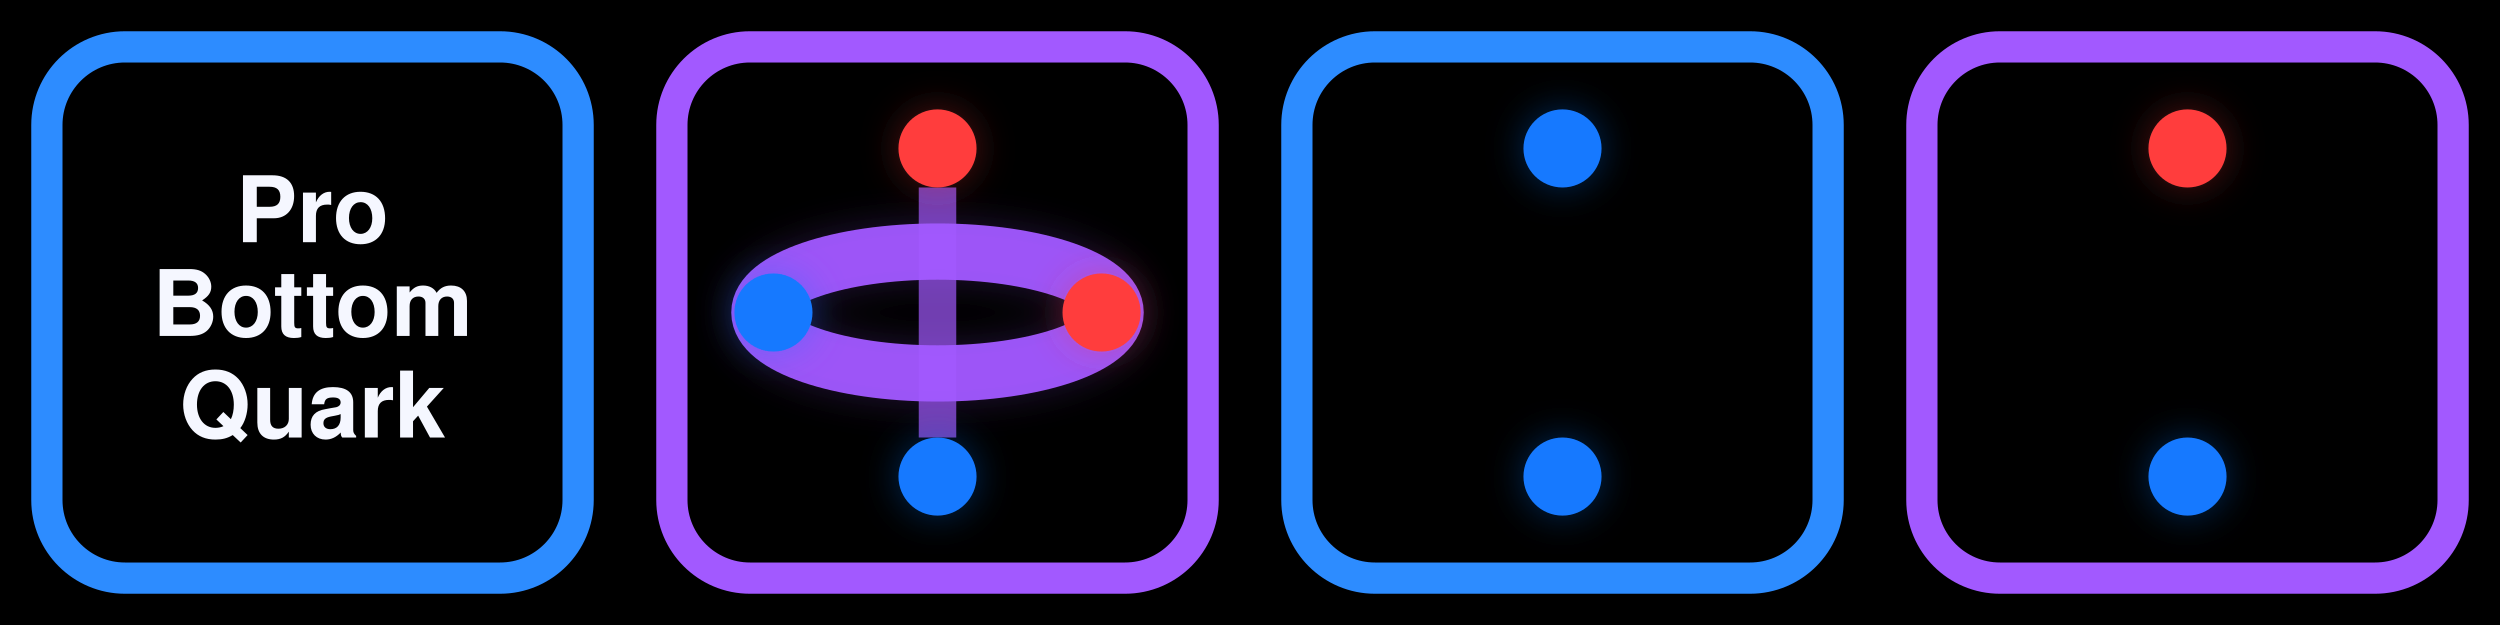
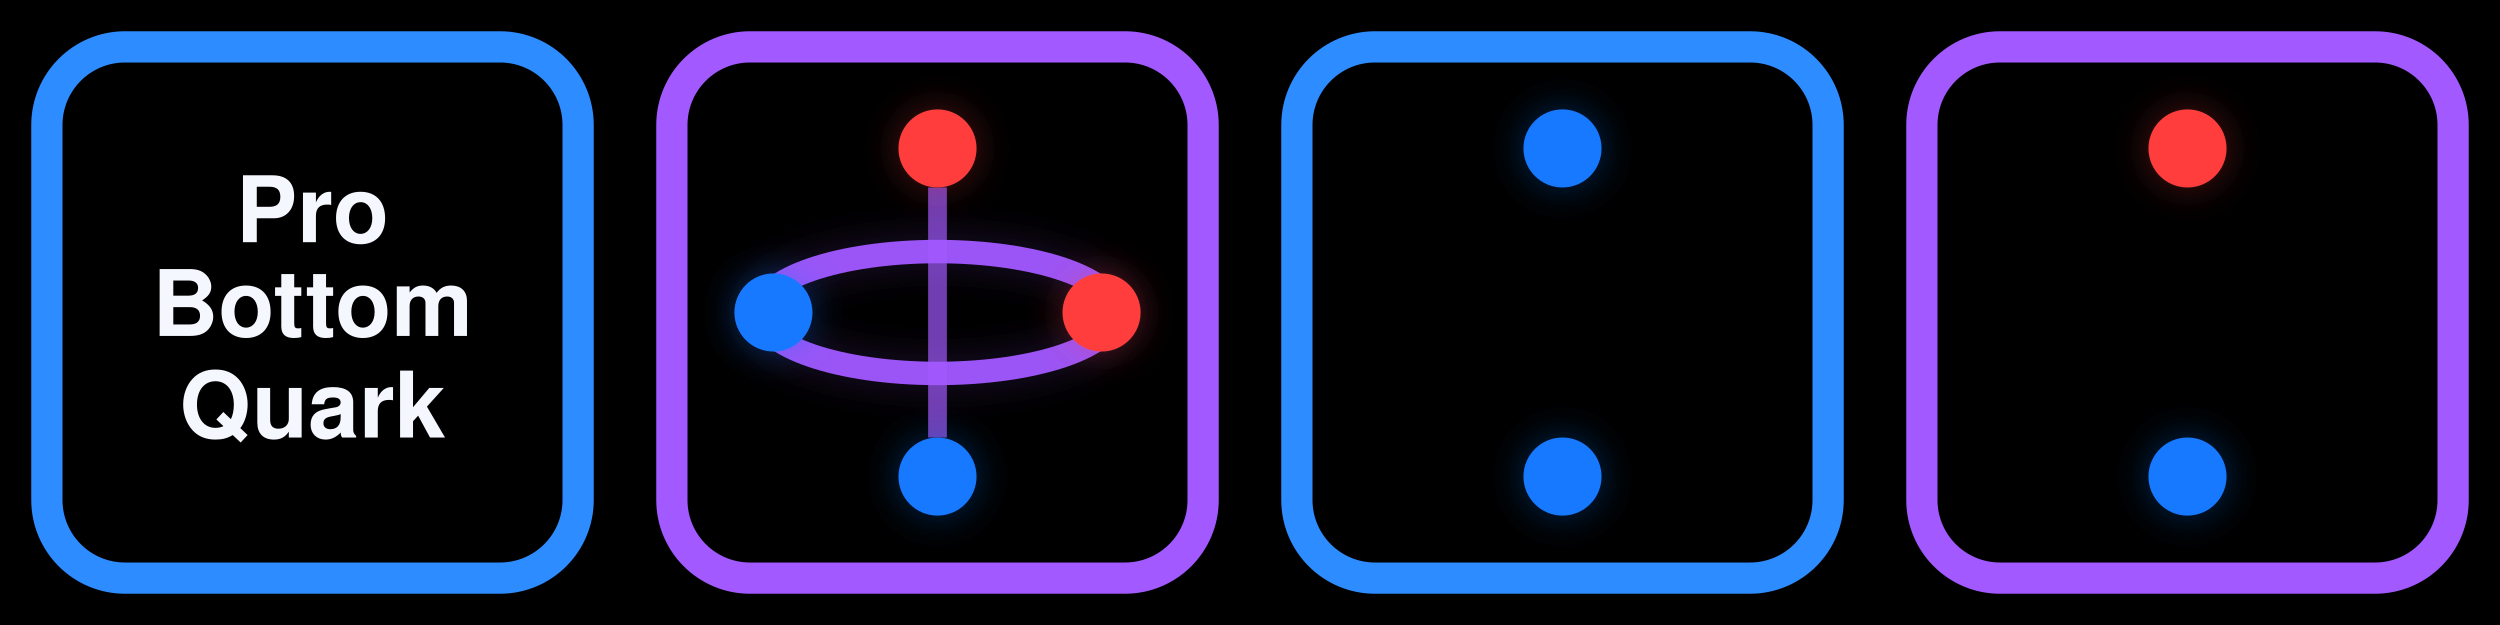
<svg xmlns="http://www.w3.org/2000/svg" viewBox="0 0 320 80" role="img" aria-labelledby="title desc">
  <g transform="translate(0.00 0.00)">
    <rect width="80" height="80" fill="#000000" />
    <rect x="6.00" y="6.00" width="68.00" height="68.00" rx="10.00" fill="none" stroke="#2d8cff" stroke-width="4.00" />
    <text x="40.00" y="31.00" fill="#f5f7ff" font-family="'Helvetica Neue', Helvetica, Arial, sans-serif" font-size="11.75" font-weight="700" text-anchor="middle">Pro</text>
    <text x="40.00" y="43.00" fill="#f5f7ff" font-family="'Helvetica Neue', Helvetica, Arial, sans-serif" font-size="11.75" font-weight="700" text-anchor="middle">Bottom</text>
    <text x="40.00" y="56.00" fill="#f5f7ff" font-family="'Helvetica Neue', Helvetica, Arial, sans-serif" font-size="11.75" font-weight="700" text-anchor="middle">Quark</text>
  </g>
  <g transform="translate(80.00 0.00)">
    <rect width="80" height="80" fill="#000000" />
    <rect x="6.00" y="6.00" width="68.00" height="68.00" rx="10.00" fill="none" stroke="#a259ff" stroke-width="4.00" />
    <svg x="4.00" y="4.00" width="72.00" height="72.00" viewBox="0 0 120 120" aria-hidden="true">
-       <ellipse cx="60.00" cy="60.00" rx="38.00" ry="13.00" fill="none" stroke="rgba(162, 89, 255, 0.96)" stroke-width="7.20" vector-effect="non-scaling-stroke" style="filter:drop-shadow(0 0 4px rgba(162, 89, 255, 0.22))" />
-       <line x1="60.00" y1="33.33" x2="60.00" y2="86.67" fill="none" stroke="rgba(162, 89, 255, 0.82)" stroke-width="4.80" stroke-linecap="butt" vector-effect="non-scaling-stroke" opacity="0.84" />
+       <ellipse cx="60.00" cy="60.00" rx="38.00" ry="13.00" fill="none" stroke="rgba(162, 89, 255, 0.96)" stroke-width="5.00" style="filter:drop-shadow(0 0 4px rgba(162, 89, 255, 0.22))" />
+       <line x1="60.00" y1="33.33" x2="60.00" y2="86.67" fill="none" stroke="rgba(162, 89, 255, 0.82)" stroke-width="4.00" stroke-linecap="butt" opacity="0.84" />
      <circle cx="25.00" cy="60.00" r="8.33" fill="#1879ff" vector-effect="non-scaling-stroke" style="filter:drop-shadow(0 0 4px rgba(24, 121, 255, 0.34))" />
      <circle cx="95.00" cy="60.00" r="8.33" fill="#ff3d3d" vector-effect="non-scaling-stroke" style="filter:drop-shadow(0 0 4px rgba(255, 61, 61, 0.32))" />
      <circle cx="60.00" cy="25.00" r="8.33" fill="#ff3d3d" vector-effect="non-scaling-stroke" style="filter:drop-shadow(0 0 4px rgba(255, 61, 61, 0.32))" />
      <circle cx="60.00" cy="95.00" r="8.33" fill="#1879ff" vector-effect="non-scaling-stroke" style="filter:drop-shadow(0 0 4px rgba(24, 121, 255, 0.34))" />
    </svg>
  </g>
  <g transform="translate(160.00 0.00)">
    <rect width="80" height="80" fill="#000000" />
    <rect x="6.00" y="6.00" width="68.00" height="68.00" rx="10.00" fill="none" stroke="#2d8cff" stroke-width="4.00" />
    <svg x="4.00" y="4.00" width="72.00" height="72.00" viewBox="0 0 120 120" aria-hidden="true">
      <circle cx="60.00" cy="25.00" r="8.33" fill="#1879ff" vector-effect="non-scaling-stroke" style="filter:drop-shadow(0 0 4px rgba(24, 121, 255, 0.34))" />
      <circle cx="60.00" cy="95.00" r="8.33" fill="#1879ff" vector-effect="non-scaling-stroke" style="filter:drop-shadow(0 0 4px rgba(24, 121, 255, 0.34))" />
    </svg>
  </g>
  <g transform="translate(240.00 0.00)">
    <rect width="80" height="80" fill="#000000" />
    <rect x="6.00" y="6.00" width="68.00" height="68.00" rx="10.00" fill="none" stroke="#a259ff" stroke-width="4.00" />
    <svg x="4.00" y="4.00" width="72.00" height="72.00" viewBox="0 0 120 120" aria-hidden="true">
      <circle cx="60.00" cy="25.00" r="8.33" fill="#ff3d3d" vector-effect="non-scaling-stroke" style="filter:drop-shadow(0 0 4px rgba(255, 61, 61, 0.32))" />
      <circle cx="60.00" cy="95.00" r="8.33" fill="#1879ff" vector-effect="non-scaling-stroke" style="filter:drop-shadow(0 0 4px rgba(24, 121, 255, 0.34))" />
    </svg>
  </g>
</svg>
